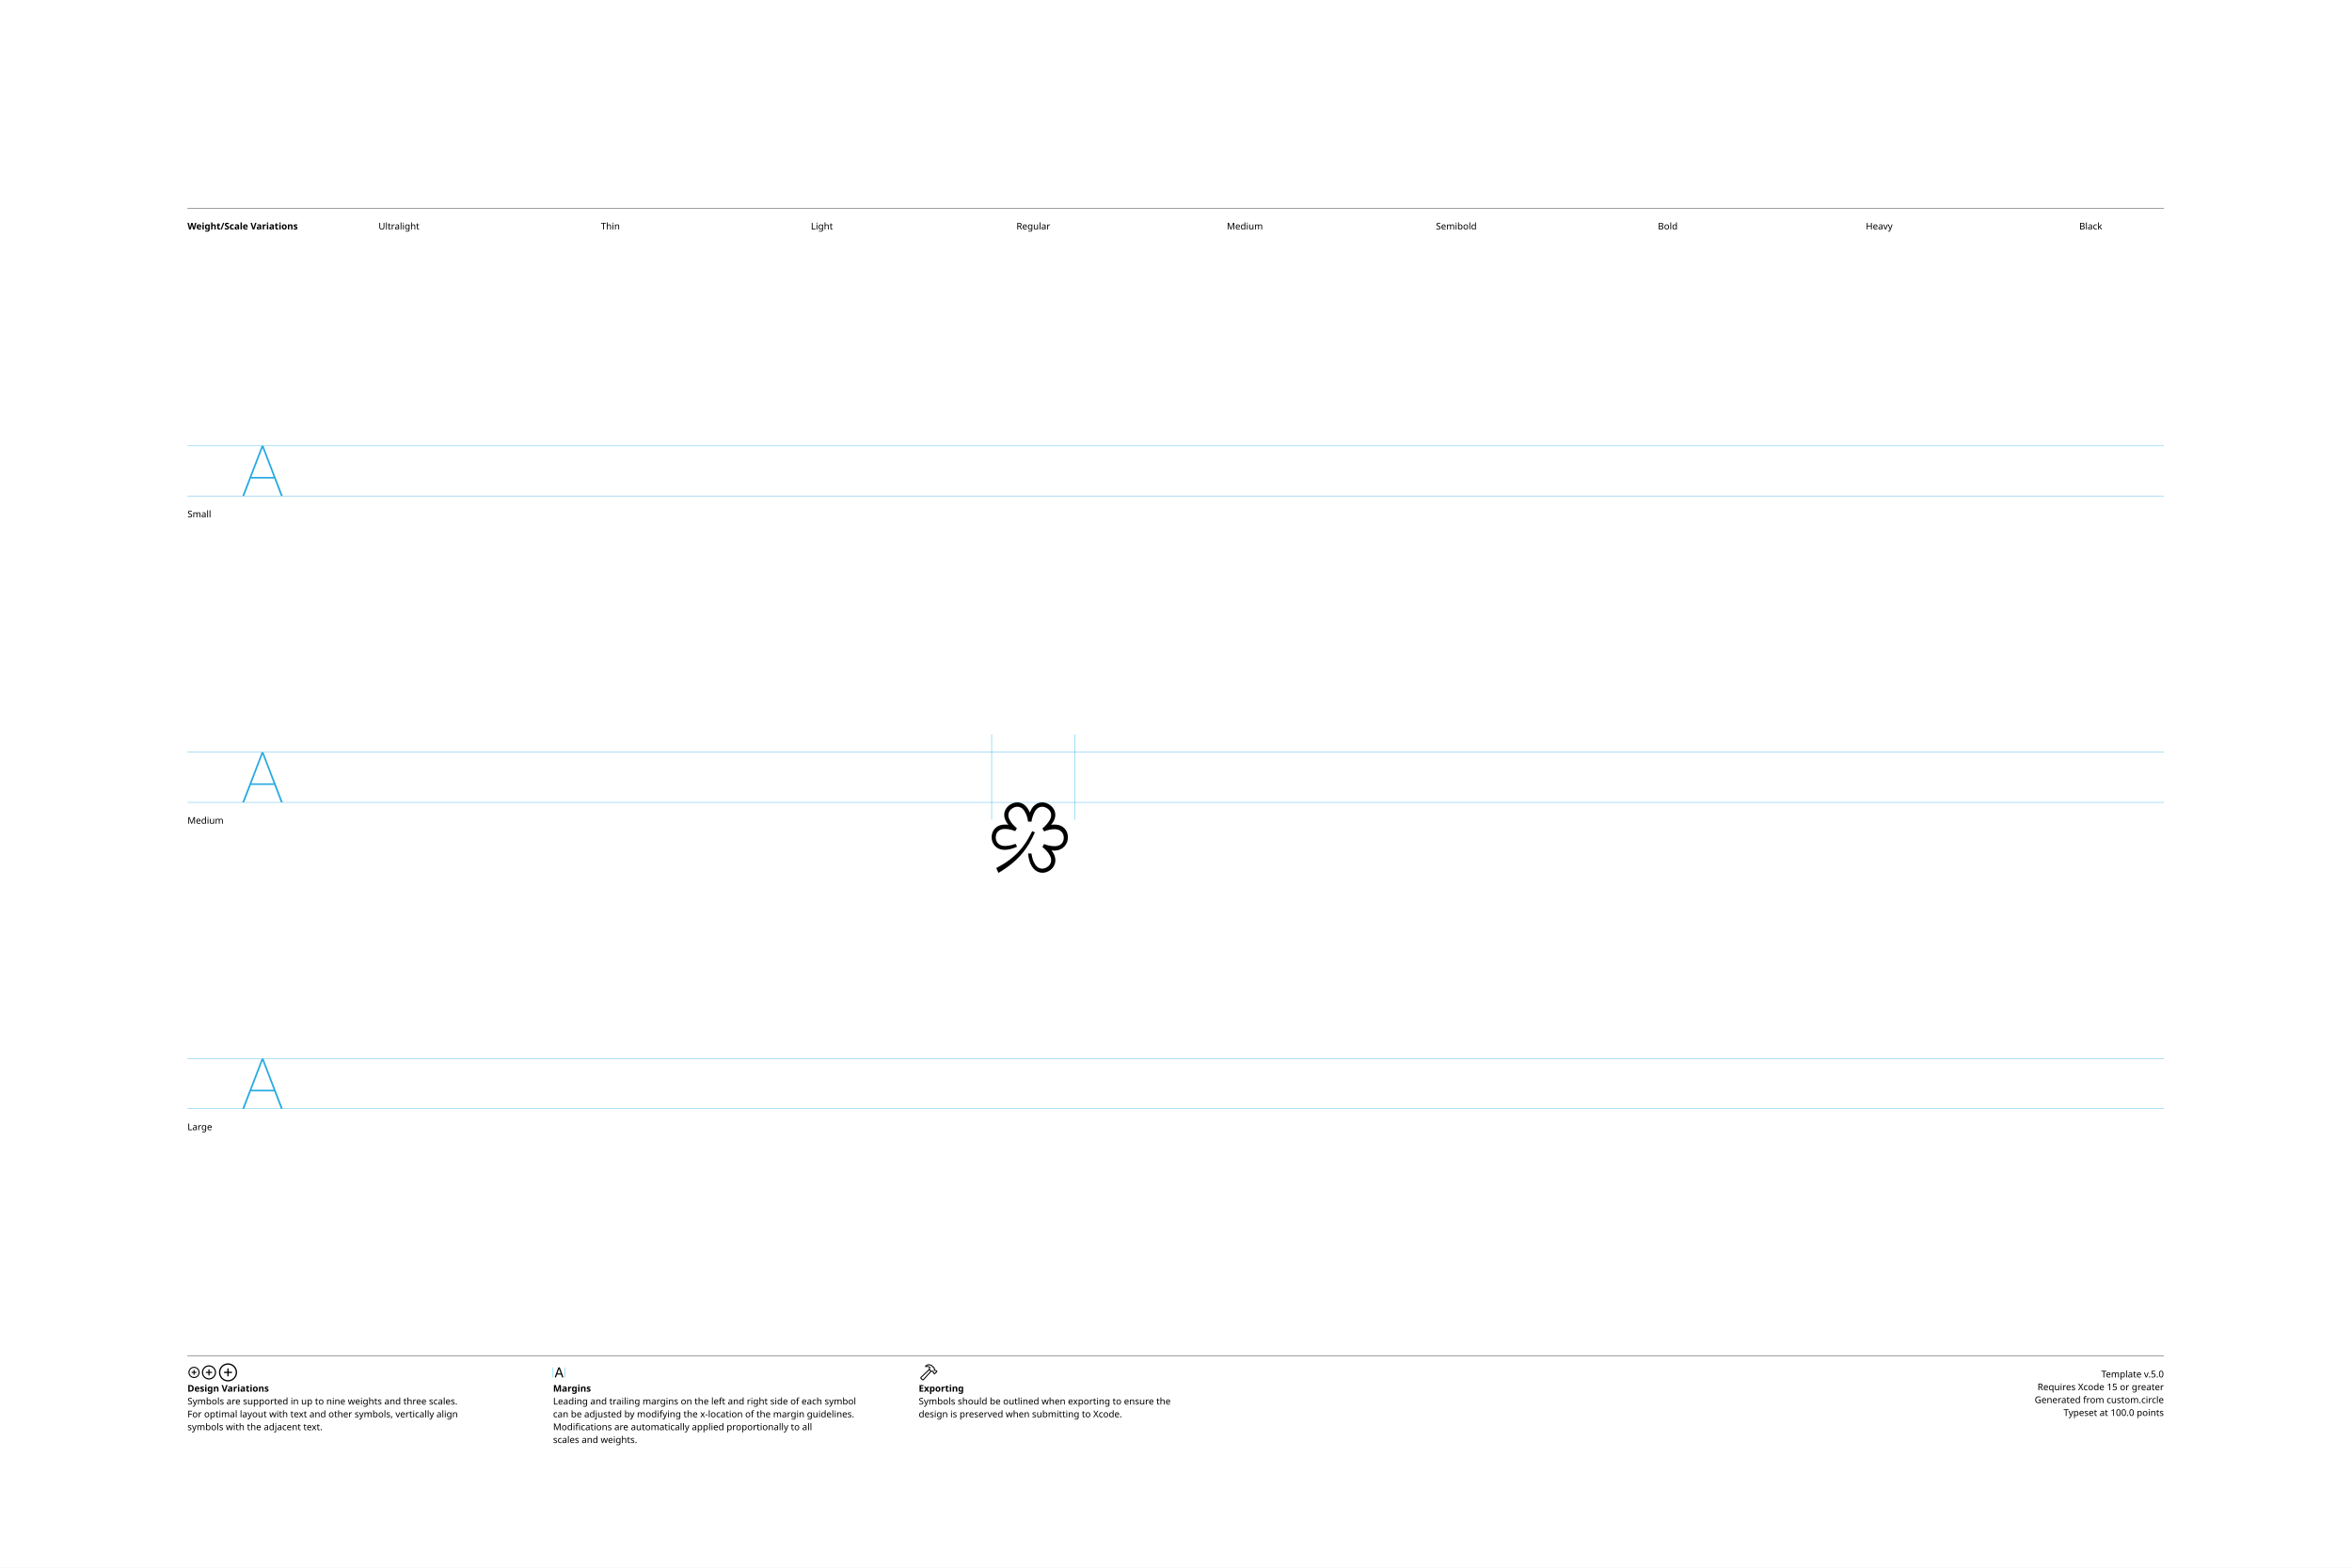
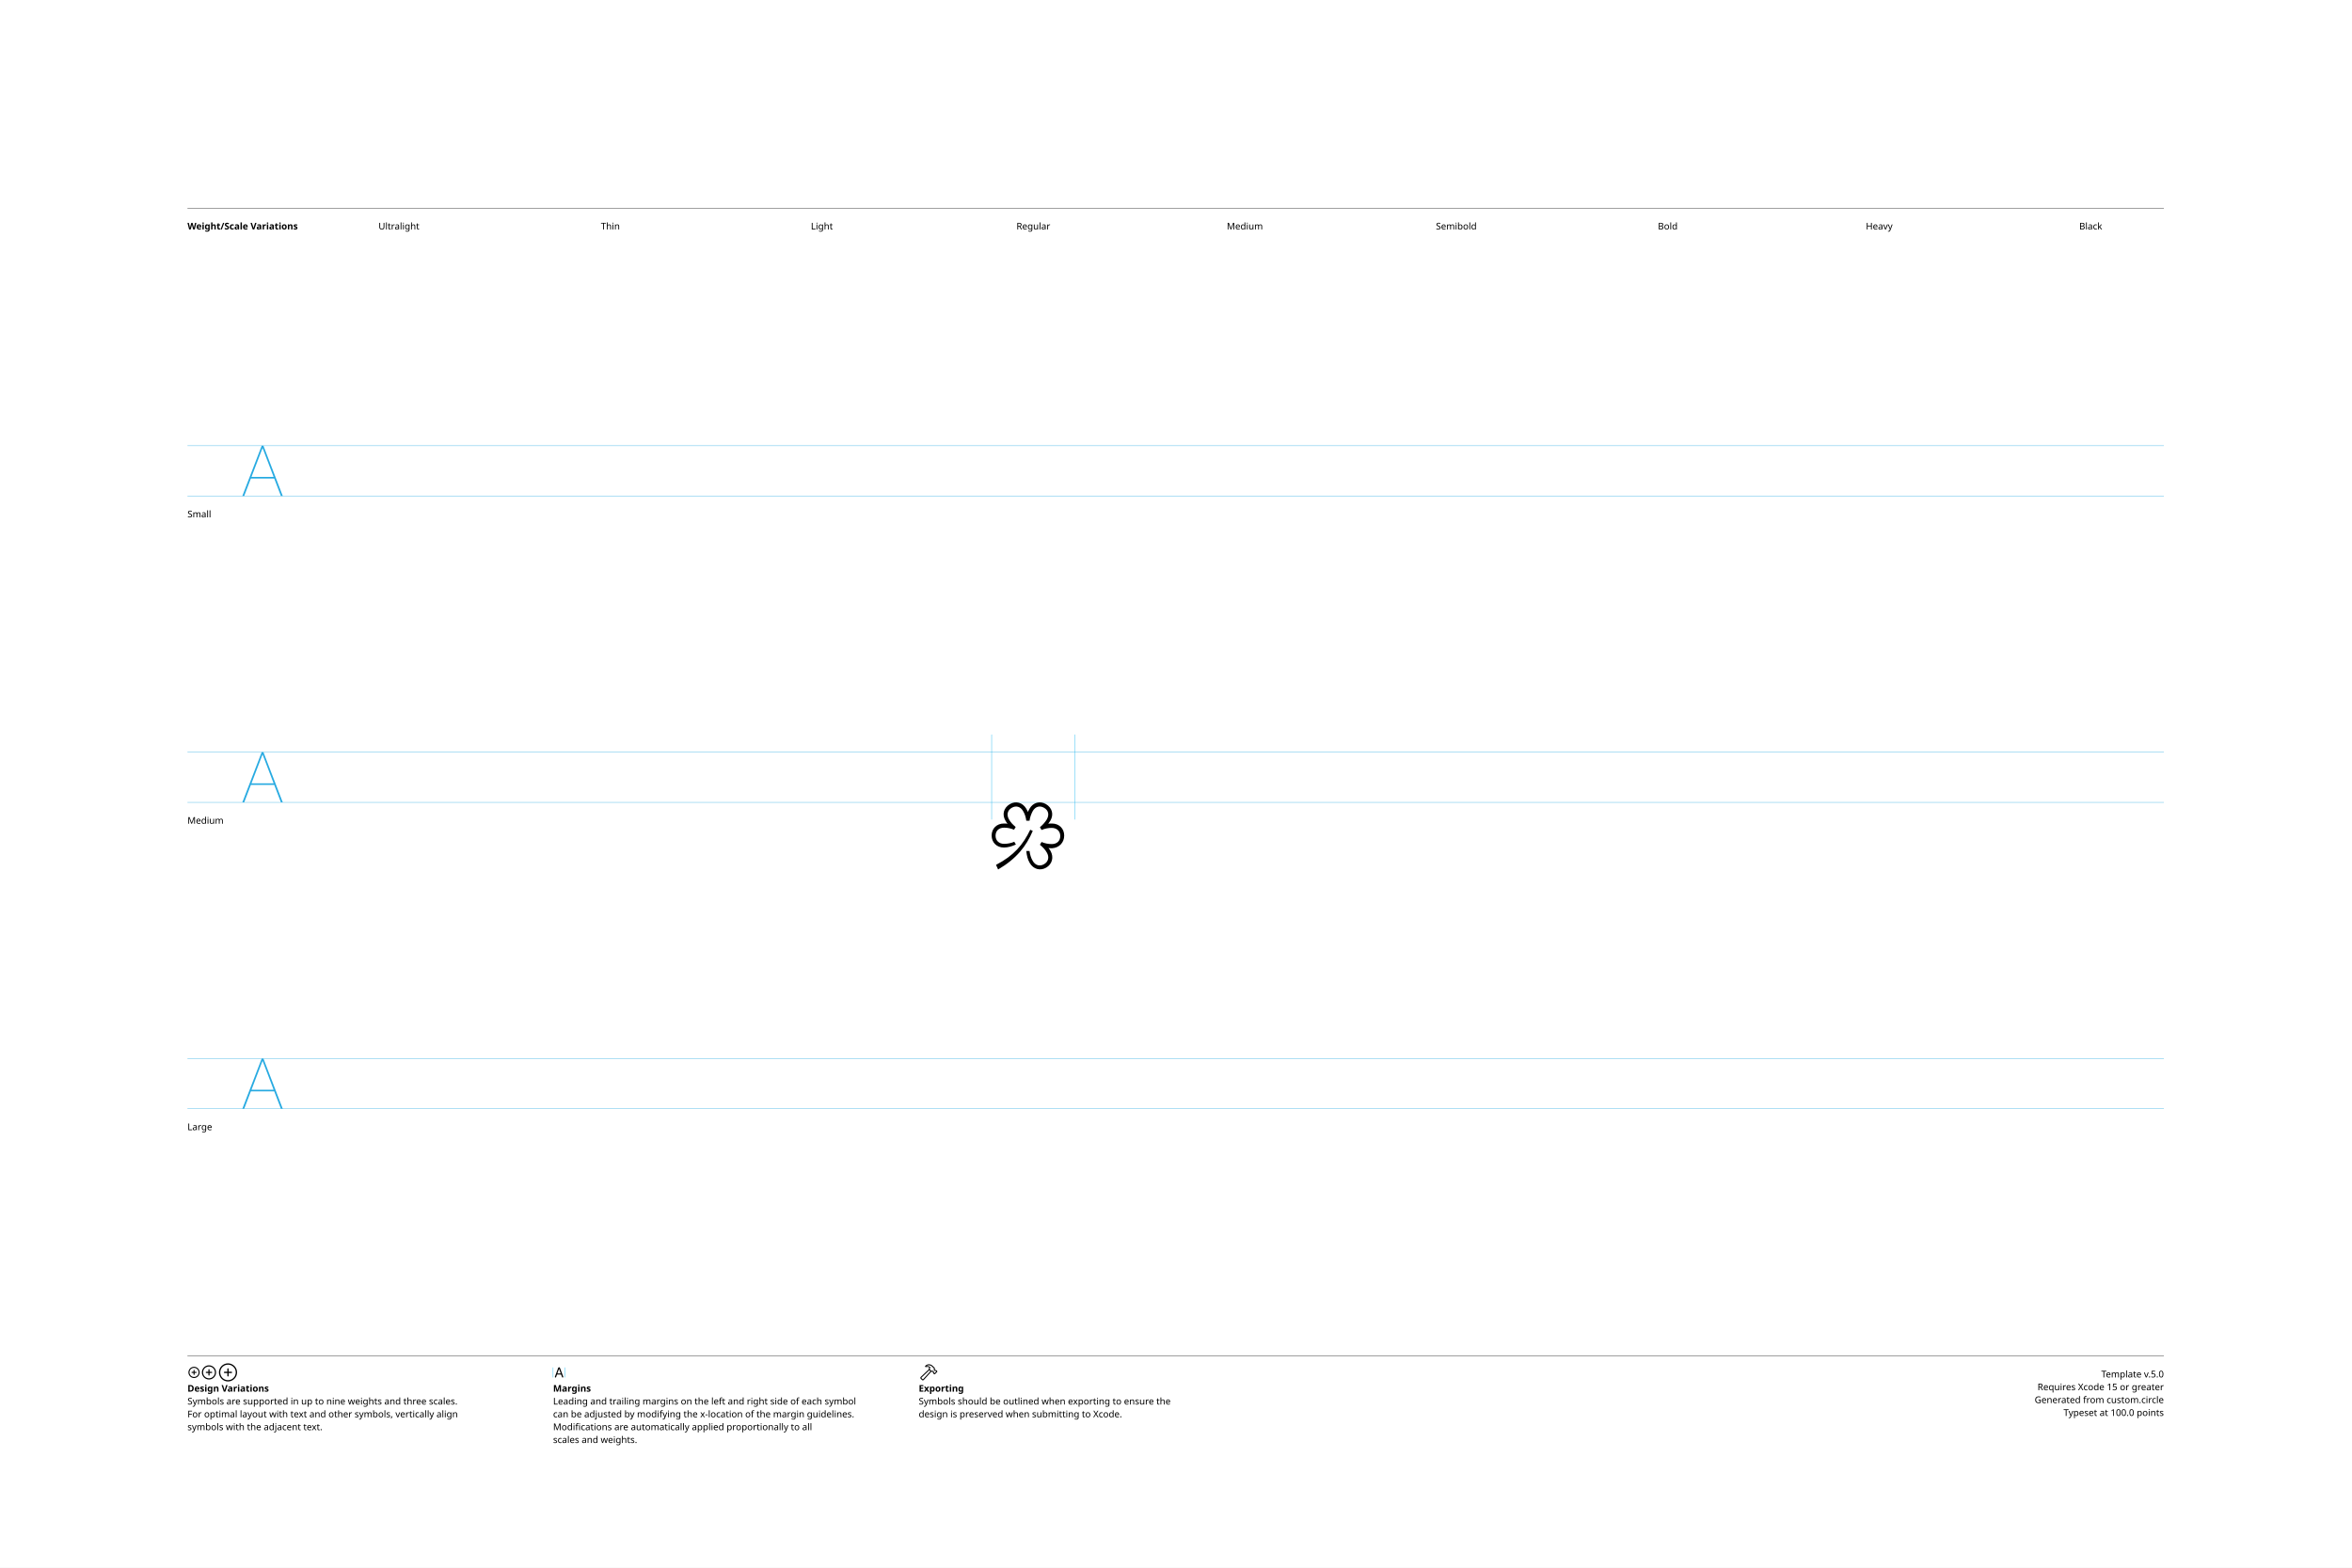
<svg xmlns="http://www.w3.org/2000/svg" version="1.1" width="3300" height="2200">
  <style>.SFSymbolsPreviewWireframe {fill:none;opacity:1.0;stroke:black;stroke-width:0.5}
</style>
  <g id="Notes">
    <rect height="2200" id="artboard" style="fill:white;opacity:1" width="3300" x="0" y="0" />
    <line style="fill:none;stroke:black;opacity:1;stroke-width:0.5;" x1="263" x2="3036" y1="292" y2="292" />
    <text style="stroke:none;fill:black;font-family:sans-serif;font-size:13;font-weight:bold;" transform="matrix(1 0 0 1 263 322)">Weight/Scale Variations</text>
    <text style="stroke:none;fill:black;font-family:sans-serif;font-size:13;text-anchor:middle;" transform="matrix(1 0 0 1 559.711 322)">Ultralight</text>
    <text style="stroke:none;fill:black;font-family:sans-serif;font-size:13;text-anchor:middle;" transform="matrix(1 0 0 1 856.422 322)">Thin</text>
    <text style="stroke:none;fill:black;font-family:sans-serif;font-size:13;text-anchor:middle;" transform="matrix(1 0 0 1 1153.13 322)">Light</text>
    <text style="stroke:none;fill:black;font-family:sans-serif;font-size:13;text-anchor:middle;" transform="matrix(1 0 0 1 1449.84 322)">Regular</text>
    <text style="stroke:none;fill:black;font-family:sans-serif;font-size:13;text-anchor:middle;" transform="matrix(1 0 0 1 1746.56 322)">Medium</text>
    <text style="stroke:none;fill:black;font-family:sans-serif;font-size:13;text-anchor:middle;" transform="matrix(1 0 0 1 2043.27 322)">Semibold</text>
    <text style="stroke:none;fill:black;font-family:sans-serif;font-size:13;text-anchor:middle;" transform="matrix(1 0 0 1 2339.98 322)">Bold</text>
    <text style="stroke:none;fill:black;font-family:sans-serif;font-size:13;text-anchor:middle;" transform="matrix(1 0 0 1 2636.69 322)">Heavy</text>
    <text style="stroke:none;fill:black;font-family:sans-serif;font-size:13;text-anchor:middle;" transform="matrix(1 0 0 1 2933.4 322)">Black</text>
    <line style="fill:none;stroke:black;opacity:1;stroke-width:0.5;" x1="263" x2="3036" y1="1903" y2="1903" />
    <g transform="matrix(0.2 0 0 0.2 263 1933)">
      <path d="m46.24 4.15c21.533 0 39.453-17.871 39.453-39.404s-17.969-39.404-39.502-39.404c-21.484 0-39.355 17.871-39.355 39.404s17.92 39.404 39.404 39.404Zm0-7.422c-17.725 0-31.885-14.209-31.885-31.982s14.111-31.982 31.836-31.982c17.773 0 32.031 14.209 32.031 31.982s-14.209 31.982-31.982 31.982Zm-17.969-31.982c0 2.148 1.514 3.613 3.76 3.613h10.498v10.596c0 2.197 1.465 3.711 3.613 3.711 2.246 0 3.711-1.514 3.711-3.711v-10.596h10.596c2.197 0 3.711-1.465 3.711-3.613 0-2.197-1.514-3.711-3.711-3.711h-10.596v-10.547c0-2.246-1.465-3.76-3.711-3.76-2.148 0-3.613 1.514-3.613 3.76v10.547h-10.498c-2.246 0-3.76 1.514-3.76 3.711Z" />
    </g>
    <g transform="matrix(0.2 0 0 0.2 281.506 1933)">
      <path d="m58.545 14.551c27.246 0 49.805-22.607 49.805-49.805 0-27.246-22.607-49.805-49.853-49.805-27.197 0-49.756 22.559-49.756 49.805 0 27.197 22.607 49.805 49.805 49.805Zm0-8.301c-23.047 0-41.455-18.457-41.455-41.504s18.359-41.504 41.406-41.504 41.553 18.457 41.553 41.504-18.457 41.504-41.504 41.504Zm-22.656-41.504c0 2.393 1.66 4.004 4.15 4.004h14.355v14.404c0 2.441 1.66 4.15 4.053 4.15 2.441 0 4.15-1.66 4.15-4.15v-14.404h14.404c2.441 0 4.15-1.611 4.15-4.004 0-2.441-1.709-4.15-4.15-4.15h-14.404v-14.355c0-2.49-1.709-4.199-4.15-4.199-2.393 0-4.053 1.709-4.053 4.199v14.355h-14.355c-2.49 0-4.15 1.709-4.15 4.15Z" />
    </g>
    <g transform="matrix(0.2 0 0 0.2 304.924 1933)">
      <path d="m74.853 28.32c34.815 0 63.623-28.809 63.623-63.574 0-34.815-28.857-63.623-63.672-63.623-34.766 0-63.525 28.809-63.525 63.623 0 34.766 28.809 63.574 63.574 63.574Zm0-9.082c-30.176 0-54.443-24.316-54.443-54.492 0-30.225 24.219-54.492 54.395-54.492 30.225 0 54.541 24.268 54.541 54.492 0 30.176-24.268 54.492-54.492 54.492Zm-28.857-54.492c0 2.588 1.855 4.395 4.59 4.395h19.727v19.775c0 2.686 1.855 4.59 4.443 4.59 2.686 0 4.541-1.855 4.541-4.59v-19.775h19.775c2.686 0 4.59-1.807 4.59-4.395 0-2.734-1.855-4.59-4.59-4.59h-19.775v-19.727c0-2.734-1.855-4.639-4.541-4.639-2.588 0-4.443 1.904-4.443 4.639v19.727h-19.727c-2.734 0-4.59 1.855-4.59 4.59Z" />
    </g>
    <text style="stroke:none;fill:black;font-family:sans-serif;font-size:13;font-weight:bold;" transform="matrix(1 0 0 1 263 1953)">Design Variations</text>
    <text style="stroke:none;fill:black;font-family:sans-serif;font-size:13;" transform="matrix(1 0 0 1 263 1971)">Symbols are supported in up to nine weights and three scales.</text>
    <text style="stroke:none;fill:black;font-family:sans-serif;font-size:13;" transform="matrix(1 0 0 1 263 1989)">For optimal layout with text and other symbols, vertically align</text>
    <text style="stroke:none;fill:black;font-family:sans-serif;font-size:13;" transform="matrix(1 0 0 1 263 2007)">symbols with the adjacent text.</text>
    <line style="fill:none;stroke:#00AEEF;stroke-width:0.5;opacity:1.0;" x1="776" x2="776" y1="1919" y2="1933" />
    <g transform="matrix(0.2 0 0 0.2 776 1933)">
      <path d="m16.553 0.781c2.588 0 3.857-0.977 4.785-3.711l6.299-17.236h28.809l6.299 17.236c0.928 2.734 2.197 3.711 4.736 3.711 2.588 0 4.248-1.562 4.248-4.004 0-0.83-0.146-1.611-0.537-2.637l-22.9-60.986c-1.123-2.979-3.125-4.492-6.25-4.492-3.027 0-5.078 1.465-6.152 4.443l-22.9 61.084c-0.391 1.025-0.537 1.807-0.537 2.637 0 2.441 1.562 3.955 4.102 3.955Zm13.477-28.369 11.865-32.861h0.244l11.865 32.861Z" />
    </g>
    <line style="fill:none;stroke:#00AEEF;stroke-width:0.5;opacity:1.0;" x1="792.836" x2="792.836" y1="1919" y2="1933" />
    <text style="stroke:none;fill:black;font-family:sans-serif;font-size:13;font-weight:bold;" transform="matrix(1 0 0 1 776 1953)">Margins</text>
    <text style="stroke:none;fill:black;font-family:sans-serif;font-size:13;" transform="matrix(1 0 0 1 776 1971)">Leading and trailing margins on the left and right side of each symbol</text>
    <text style="stroke:none;fill:black;font-family:sans-serif;font-size:13;" transform="matrix(1 0 0 1 776 1989)">can be adjusted by modifying the x-location of the margin guidelines.</text>
    <text style="stroke:none;fill:black;font-family:sans-serif;font-size:13;" transform="matrix(1 0 0 1 776 2007)">Modifications are automatically applied proportionally to all</text>
    <text style="stroke:none;fill:black;font-family:sans-serif;font-size:13;" transform="matrix(1 0 0 1 776 2025)">scales and weights.</text>
    <g transform="matrix(0.2 0 0 0.2 1289 1933)">
      <path d="m14.209 9.326 8.496 8.545c4.297 4.346 9.229 4.053 13.867-1.074l53.467-58.935-4.834-4.883-53.076 58.398c-1.758 2.002-3.418 2.49-5.762 0.146l-5.859-5.811c-2.344-2.295-1.807-4.004 0.195-5.811l57.373-54.004-4.883-4.834-57.959 54.443c-4.932 4.59-5.322 9.473-1.025 13.818Zm32.08-90.967c-2.1 2.051-2.246 4.932-1.074 6.885 1.172 1.807 3.467 2.979 6.689 2.148 7.324-1.709 14.941-2.002 22.07 2.686l-2.93 7.275c-1.709 4.15-0.83 7.08 1.855 9.814l11.475 11.572c2.441 2.441 4.492 2.539 7.324 2.051l5.322-0.977 3.32 3.369-0.195 2.783c-0.195 2.49 0.439 4.395 2.881 6.787l3.809 3.711c2.393 2.393 5.469 2.539 7.812 0.195l14.551-14.6c2.344-2.344 2.246-5.322-0.146-7.715l-3.857-3.809c-2.393-2.393-4.248-3.174-6.641-2.979l-2.881 0.244-3.223-3.174 1.221-5.615c0.635-2.832-0.146-5.029-3.076-7.959l-10.986-10.938c-16.699-16.602-38.867-16.211-53.32-1.758Zm7.471 1.855c12.158-8.887 28.613-7.373 39.746 3.76l12.158 12.06c1.172 1.172 1.367 2.1 1.025 3.809l-1.611 7.422 7.52 7.422 4.932-0.293c1.27-0.049 1.66 0.049 2.637 1.025l2.881 2.881-12.207 12.207-2.881-2.881c-0.977-0.977-1.123-1.367-1.074-2.686l0.342-4.883-7.471-7.422-7.617 1.27c-1.611 0.342-2.344 0.195-3.564-0.977l-10.01-10.01c-1.27-1.172-1.416-2.002-0.635-3.857l4.395-10.449c-7.812-7.275-17.969-10.4-28.125-7.422-0.781 0.195-1.074-0.439-0.439-0.977Z" />
    </g>
    <text style="stroke:none;fill:black;font-family:sans-serif;font-size:13;font-weight:bold;" transform="matrix(1 0 0 1 1289 1953)">Exporting</text>
    <text style="stroke:none;fill:black;font-family:sans-serif;font-size:13;" transform="matrix(1 0 0 1 1289 1971)">Symbols should be outlined when exporting to ensure the</text>
    <text style="stroke:none;fill:black;font-family:sans-serif;font-size:13;" transform="matrix(1 0 0 1 1289 1989)">design is preserved when submitting to Xcode.</text>
    <text id="template-version" style="stroke:none;fill:black;font-family:sans-serif;font-size:13;text-anchor:end;" transform="matrix(1 0 0 1 3036 1933)">Template v.5.0</text>
    <text style="stroke:none;fill:black;font-family:sans-serif;font-size:13;text-anchor:end;" transform="matrix(1 0 0 1 3036 1951)">Requires Xcode 15 or greater</text>
    <text id="descriptive-name" style="stroke:none;fill:black;font-family:sans-serif;font-size:13;text-anchor:end;" transform="matrix(1 0 0 1 3036 1969)">Generated from custom.circle</text>
    <text style="stroke:none;fill:black;font-family:sans-serif;font-size:13;text-anchor:end;" transform="matrix(1 0 0 1 3036 1987)">Typeset at 100.0 points</text>
    <text style="stroke:none;fill:black;font-family:sans-serif;font-size:13;" transform="matrix(1 0 0 1 263 726)">Small</text>
    <text style="stroke:none;fill:black;font-family:sans-serif;font-size:13;" transform="matrix(1 0 0 1 263 1156)">Medium</text>
    <text style="stroke:none;fill:black;font-family:sans-serif;font-size:13;" transform="matrix(1 0 0 1 263 1586)">Large</text>
  </g>
  <g id="Guides">
    <g id="H-reference" style="fill:#27AAE1;stroke:none;" transform="matrix(1 0 0 1 339 696)">
      <path d="M0.994 0L3.638 0L29.328-67.132L30.03-67.132L30.03-70.459L28.123-70.459ZM11.688-24.48L46.981-24.48L46.231-26.729L12.438-26.729ZM55.12 0L57.764 0L30.638-70.459L29.433-70.459L29.433-67.132Z" />
    </g>
    <line id="Baseline-S" style="fill:none;stroke:#27AAE1;opacity:1;stroke-width:0.5;" x1="263" x2="3036" y1="696" y2="696" />
    <line id="Capline-S" style="fill:none;stroke:#27AAE1;opacity:1;stroke-width:0.5;" x1="263" x2="3036" y1="625.541" y2="625.541" />
    <g id="H-reference" style="fill:#27AAE1;stroke:none;" transform="matrix(1 0 0 1 339 1126)">
      <path d="M0.994 0L3.638 0L29.328-67.132L30.03-67.132L30.03-70.459L28.123-70.459ZM11.688-24.48L46.981-24.48L46.231-26.729L12.438-26.729ZM55.12 0L57.764 0L30.638-70.459L29.433-70.459L29.433-67.132Z" />
    </g>
    <line id="Baseline-M" style="fill:none;stroke:#27AAE1;opacity:1;stroke-width:0.5;" x1="263" x2="3036" y1="1126" y2="1126" />
    <line id="Capline-M" style="fill:none;stroke:#27AAE1;opacity:1;stroke-width:0.5;" x1="263" x2="3036" y1="1055.54" y2="1055.54" />
    <g id="H-reference" style="fill:#27AAE1;stroke:none;" transform="matrix(1 0 0 1 339 1556)">
      <path d="M0.994 0L3.638 0L29.328-67.132L30.03-67.132L30.03-70.459L28.123-70.459ZM11.688-24.48L46.981-24.48L46.231-26.729L12.438-26.729ZM55.12 0L57.764 0L30.638-70.459L29.433-70.459L29.433-67.132Z" />
    </g>
    <line id="Baseline-L" style="fill:none;stroke:#27AAE1;opacity:1;stroke-width:0.5;" x1="263" x2="3036" y1="1556" y2="1556" />
    <line id="Capline-L" style="fill:none;stroke:#27AAE1;opacity:1;stroke-width:0.5;" x1="263" x2="3036" y1="1485.54" y2="1485.54" />
    <line id="left-margin-Regular-M" style="fill:none;stroke:#00AEEF;stroke-width:0.5;opacity:1.0;" x1="1391.32" x2="1391.32" y1="1030.79" y2="1150.12" />
    <line id="right-margin-Regular-M" style="fill:none;stroke:#00AEEF;stroke-width:0.5;opacity:1.0;" x1="1508.37" x2="1508.37" y1="1030.79" y2="1150.12" />
  </g>
  <g id="Symbols">
    <g id="Regular-M" transform="matrix(1 0 0 1 1391.32 1126)">
-       <path d="M107.015 48.901C107.015 38.676 99.517 31.178 88.952 31.178C86.907 31.178 85.203 31.178 83.499 31.519C84.522 30.156 85.544 28.793 86.567 27.088C92.019 17.887 89.293 8.003 80.091 2.55C71.23 -2.562 61.005 0.164 55.893 9.366C54.871 11.07 54.189 12.774 53.508 14.138C52.826 12.774 52.144 11.07 51.122 9.366C45.669 0.164 35.785 -2.562 26.924 2.55C17.722 8.003 14.996 17.887 20.449 27.088C21.471 28.793 22.494 30.497 23.516 31.519C22.153 31.178 20.108 31.178 18.063 31.178C7.498 31.178 0 38.676 0 48.901C0 59.125 7.498 66.623 18.063 66.623C23.857 66.623 29.651 64.919 35.785 62.192L33.4 58.102C28.628 60.147 23.516 61.17 18.404 61.17C10.906 61.17 5.794 56.398 5.794 49.241C5.794 41.743 10.906 37.313 18.404 37.313C23.516 37.313 28.288 38.335 33.059 40.38L35.444 36.29C31.355 32.882 27.947 29.474 25.561 25.044C21.812 18.568 23.175 11.752 29.651 8.003C36.126 4.254 42.602 6.299 46.351 12.774C49.077 17.205 50.44 21.976 51.122 27.088H55.893C56.575 21.976 58.279 17.205 60.665 12.774C64.414 6.299 70.889 4.254 77.365 8.003C83.84 11.752 85.203 18.227 81.454 25.044C78.728 29.474 75.32 33.223 71.23 36.631L73.616 40.721C78.387 38.676 83.499 37.654 88.611 37.654C96.109 37.654 101.221 42.425 101.221 49.582C101.221 57.08 96.109 61.511 88.611 61.511C83.499 61.511 78.387 60.488 73.616 58.443L71.23 62.533C75.32 65.941 79.069 69.69 81.454 74.121C85.203 80.596 83.84 87.412 77.365 91.161C70.889 94.91 64.414 92.865 60.665 86.39C57.938 81.959 56.575 76.847 55.893 71.735H51.122C51.804 78.551 53.167 84.345 56.234 89.457C61.687 98.659 71.571 101.386 80.432 96.273C89.293 91.161 92.019 80.937 86.907 71.735C85.885 70.031 84.862 68.327 83.84 67.304C85.203 67.645 87.248 67.645 89.293 67.645C99.517 66.964 107.015 59.466 107.015 48.901ZM6.475 92.184L9.543 99C36.808 82.982 51.122 64.578 60.665 42.084L56.916 40.38C46.351 62.533 32.718 78.551 6.475 92.184Z" />
+       <path d="M101.812 46.523C101.812 36.796 94.679 29.662 84.627 29.662C82.682 29.662 81.061 29.662 79.439 29.987C80.412 28.69 81.385 27.393 82.358 25.771C87.546 17.017 84.951 7.614 76.197 2.426C67.767 -2.438 58.039 0.156 53.176 8.911C52.203 10.532 51.554 12.153 50.906 13.45C50.258 12.153 49.609 10.532 48.636 8.911C43.449 0.156 34.045 -2.438 25.615 2.426C16.861 7.614 14.267 17.017 19.454 25.771C20.427 27.393 21.4 29.014 22.373 29.987C21.076 29.662 19.13 29.662 17.185 29.662C7.133 29.662 0 36.796 0 46.523C0 56.25 7.133 63.383 17.185 63.383C22.697 63.383 28.209 61.762 34.045 59.168L31.776 55.278C27.236 57.223 22.373 58.196 17.509 58.196C10.376 58.196 5.512 53.656 5.512 46.847C5.512 39.714 10.376 35.499 17.509 35.499C22.373 35.499 26.912 36.471 31.451 38.417L33.721 34.526C29.83 31.284 26.588 28.041 24.318 23.826C20.752 17.665 22.049 11.181 28.209 7.614C34.37 4.047 40.53 5.993 44.097 12.153C46.691 16.368 47.988 20.908 48.636 25.771H53.176C53.824 20.908 55.446 16.368 57.715 12.153C61.282 5.993 67.442 4.047 73.603 7.614C79.764 11.181 81.061 17.341 77.494 23.826C74.9 28.041 71.658 31.608 67.767 34.85L70.036 38.741C74.576 36.796 79.439 35.823 84.303 35.823C91.436 35.823 96.3 40.362 96.3 47.171C96.3 54.305 91.436 58.52 84.303 58.52C79.439 58.52 74.576 57.547 70.036 55.602L67.767 59.493C71.658 62.735 75.224 66.302 77.494 70.517C81.061 76.677 79.764 83.162 73.603 86.729C67.442 90.296 61.282 88.35 57.715 82.19C55.121 77.974 53.824 73.111 53.176 68.247H48.636C49.285 74.732 50.582 80.244 53.5 85.108C58.688 93.862 68.091 96.456 76.521 91.593C84.951 86.729 87.546 77.002 82.682 68.247C81.709 66.626 80.736 65.005 79.764 64.032C81.061 64.356 83.006 64.356 84.951 64.356C94.679 63.708 101.812 56.574 101.812 46.523ZM6.161 87.702L9.079 94.187C35.018 78.947 48.636 61.438 57.715 40.038L54.148 38.417C44.097 59.493 31.127 74.732 6.161 87.702Z" />
    </g>
  </g>
</svg>
